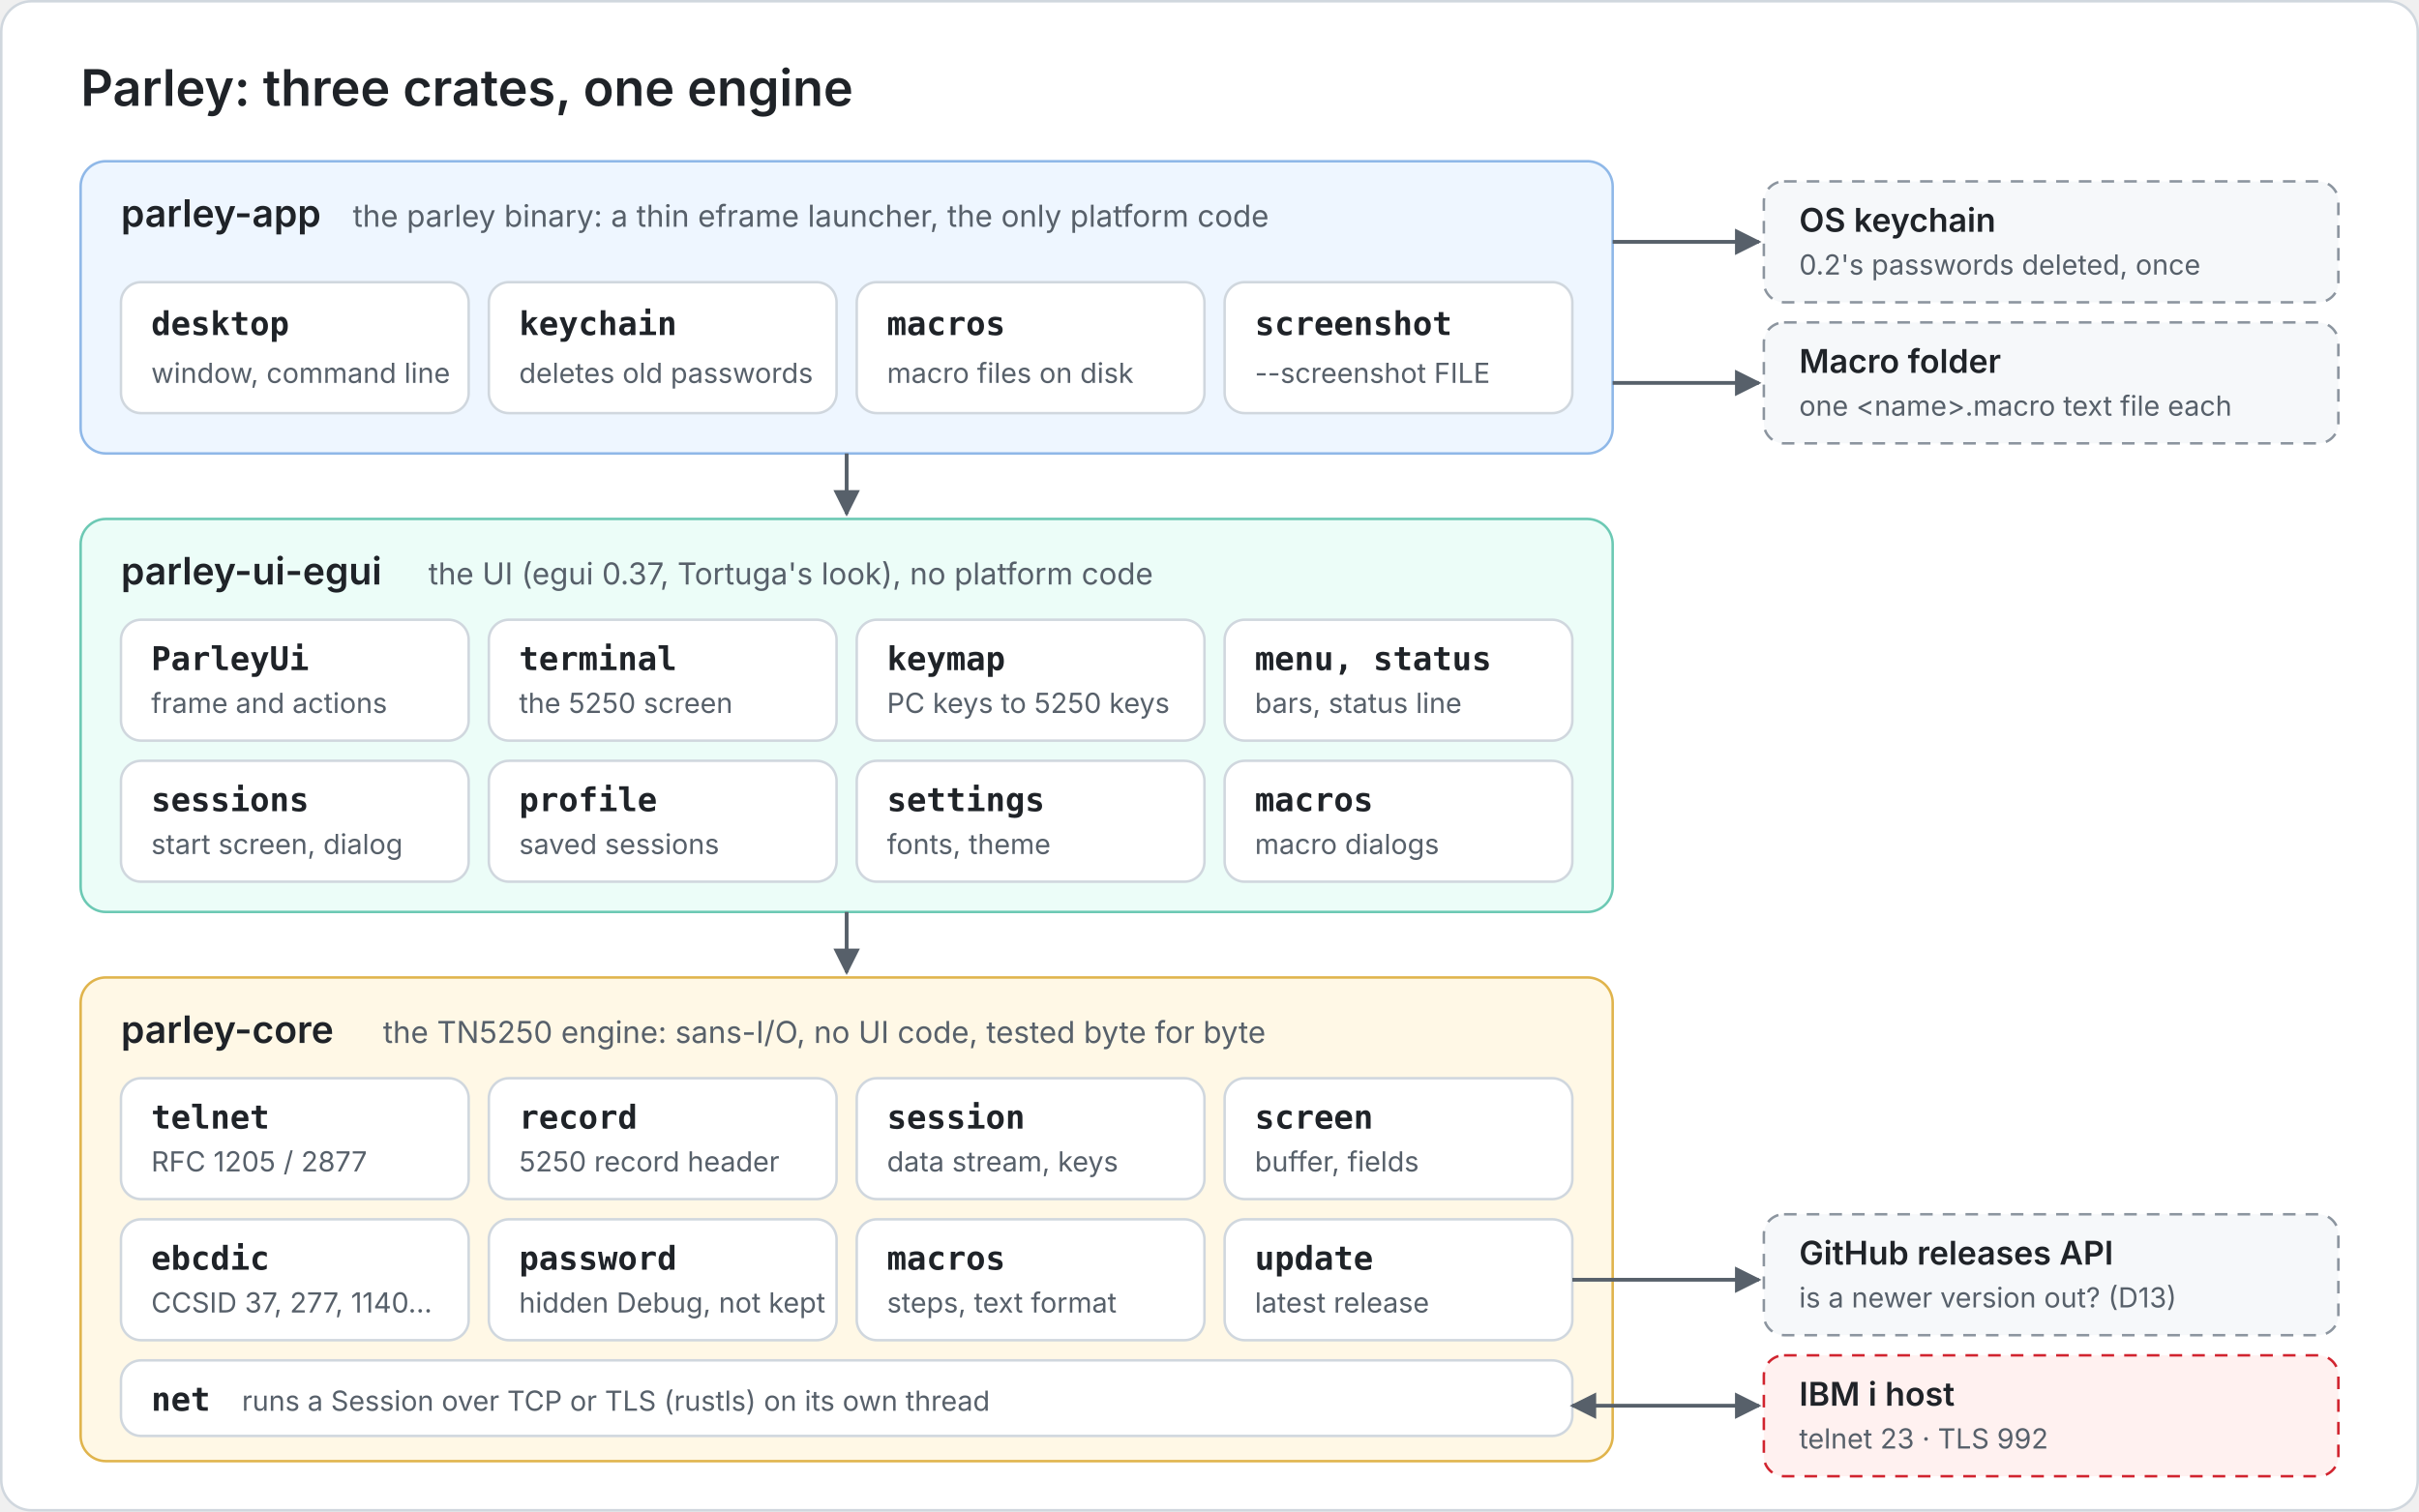
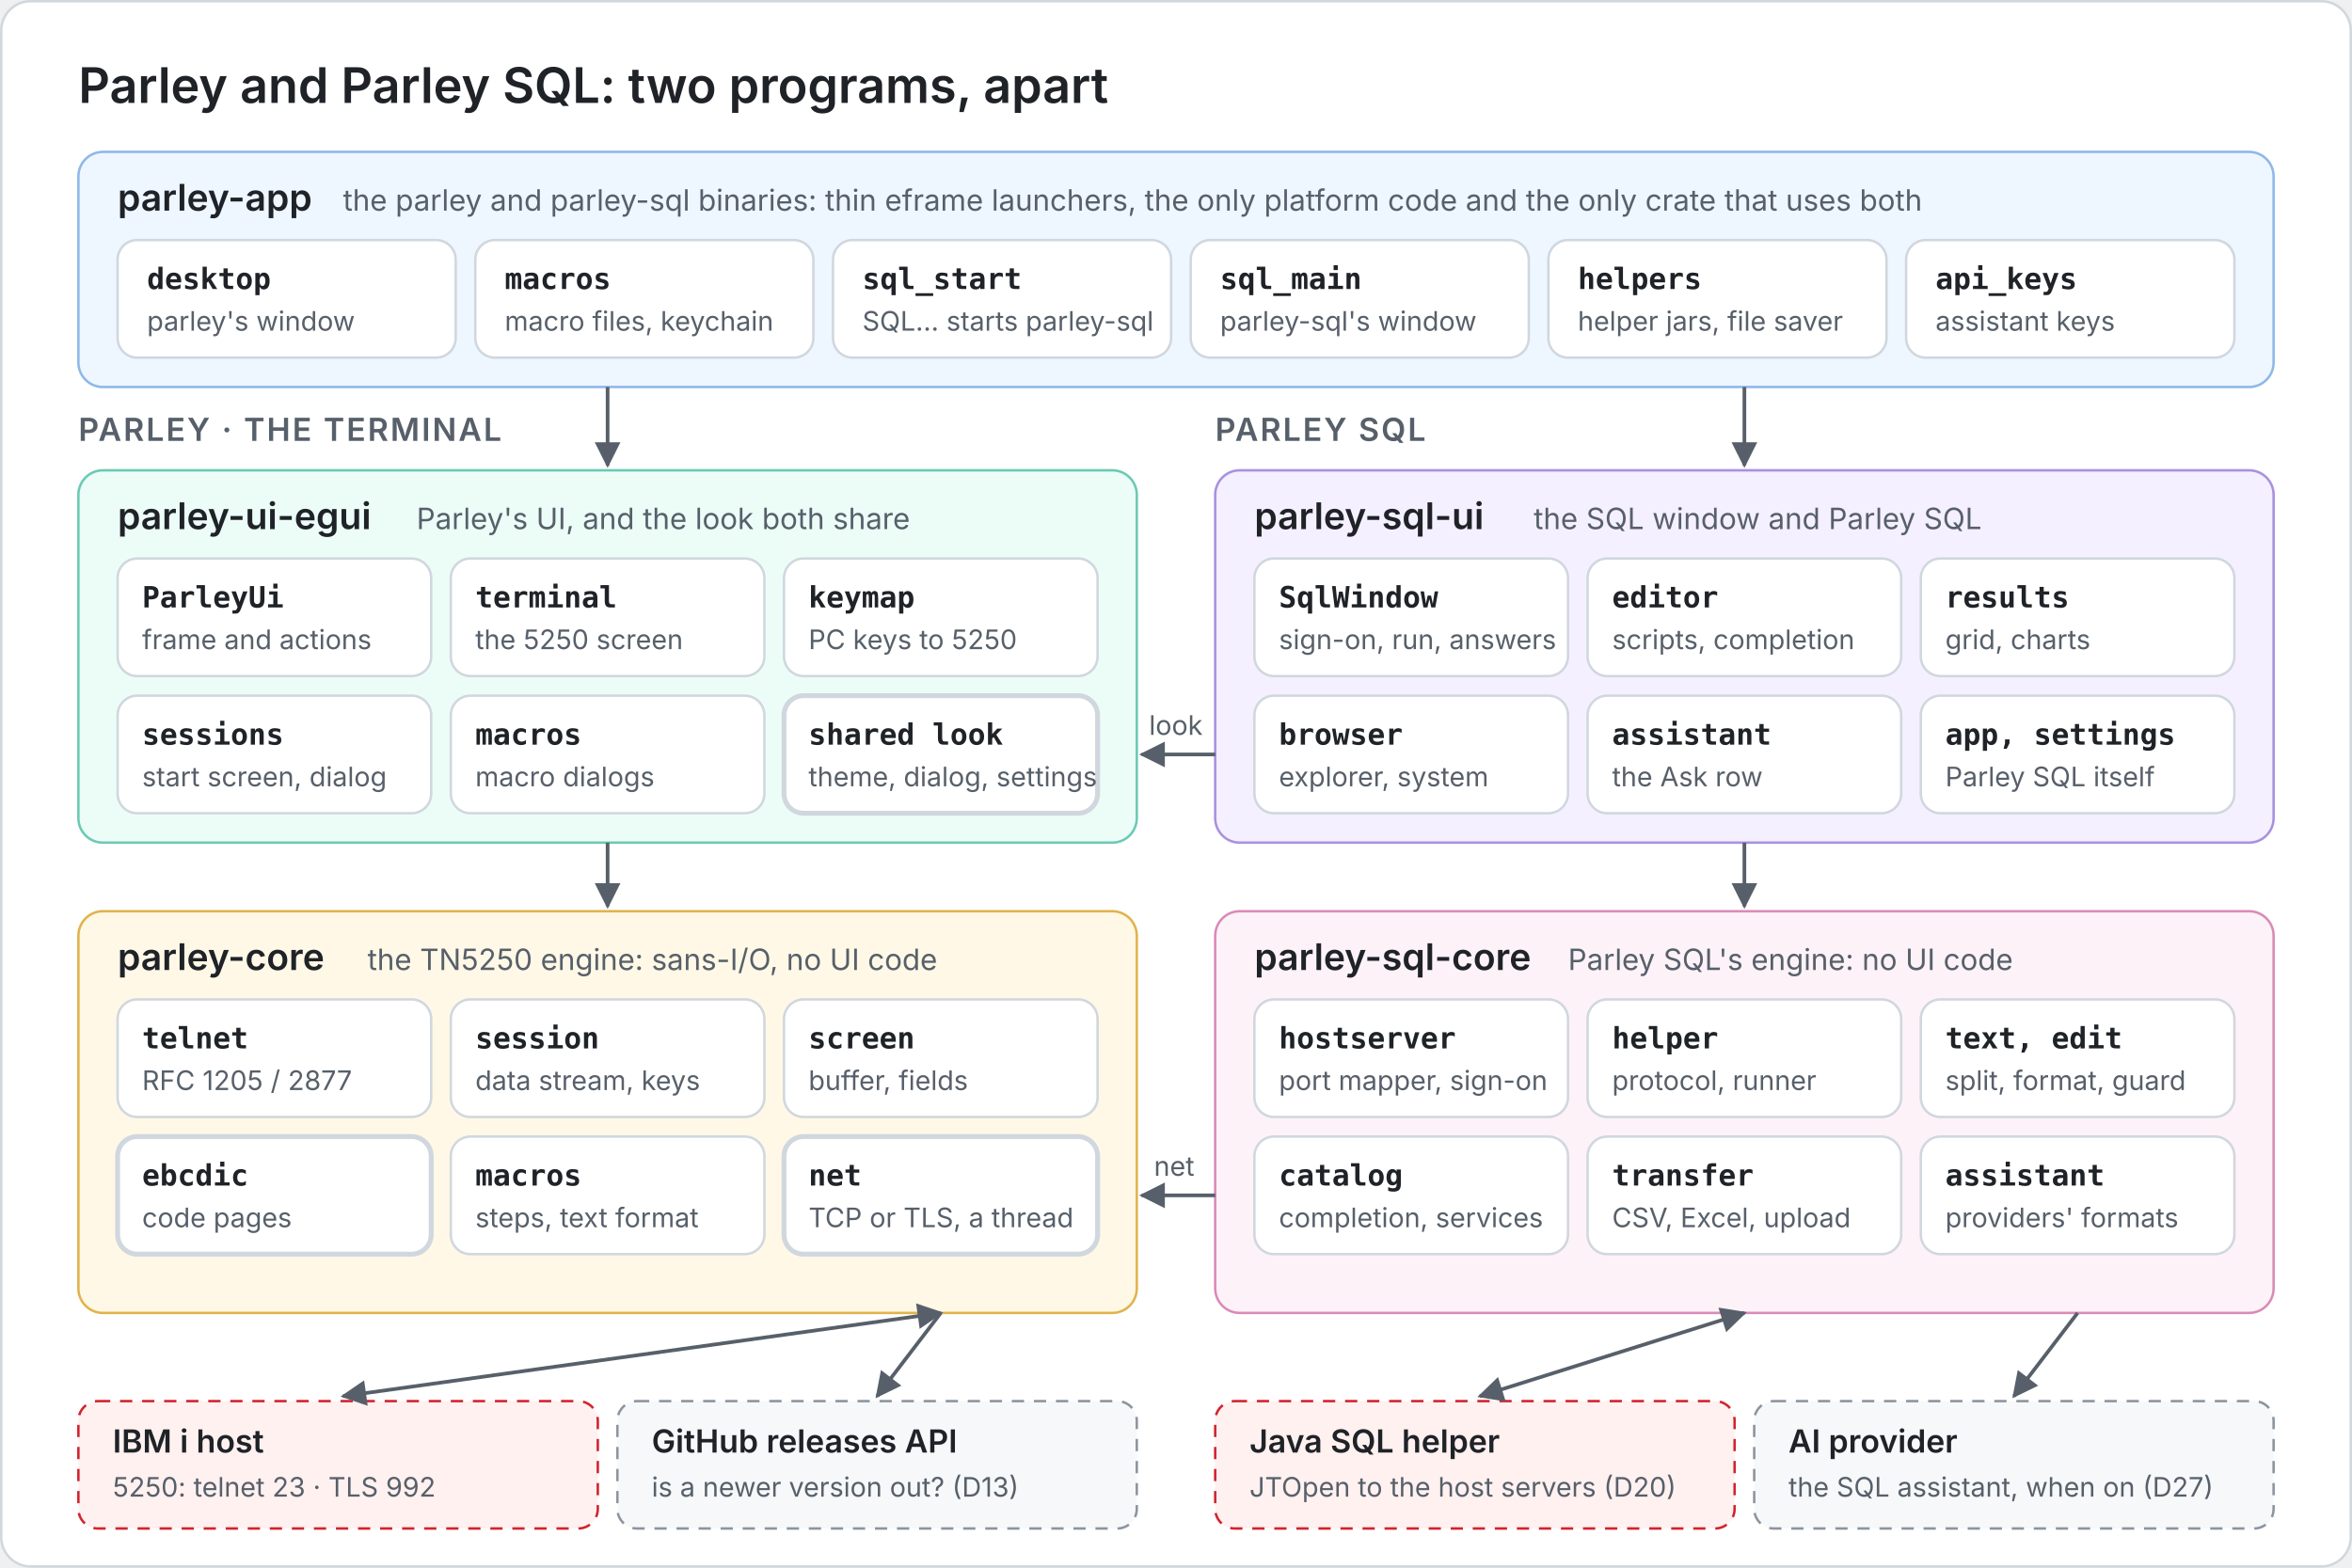
- <svg xmlns="http://www.w3.org/2000/svg" viewBox="0 0 960 600" width="960" height="600" font-family="Inter, 'Segoe UI', Helvetica, Arial, sans-serif">
+ <svg xmlns="http://www.w3.org/2000/svg" viewBox="0 0 960 640" width="960" height="640" font-family="Inter, 'Segoe UI', Helvetica, Arial, sans-serif">
  <defs>
    <marker id="arrow" viewBox="0 0 10 10" refX="9" refY="5" markerWidth="7" markerHeight="7" orient="auto-start-reverse">
      <path d="M0,0 L10,5 L0,10 z" fill="#57606a" />
    </marker>
    <style>
      .crate-title { font-size: 15px; font-weight: 600; fill: #1f2328; }
      .crate-sub { font-size: 12px; fill: #57606a; }
      .chip { fill: #ffffff; stroke: #d0d7de; }
-       .chip-title { font-family: 'JetBrains Mono', Consolas, Menlo, monospace; font-size: 13px; font-weight: 600; fill: #1f2328; }
+       .chip-title { font-family: 'JetBrains Mono', Consolas, Menlo, monospace; font-size: 12px; font-weight: 600; fill: #1f2328; }
      .chip-sub { font-size: 11px; fill: #57606a; }
      .ext { fill: #f6f8fa; stroke: #8c959f; stroke-dasharray: 5 4; }
      .ext-title { font-size: 13px; font-weight: 600; fill: #1f2328; }
      .ext-sub { font-size: 11px; fill: #57606a; }
      .link { stroke: #57606a; stroke-width: 1.5; fill: none; }
      .label { font-size: 11px; fill: #57606a; }
+       .column { font-size: 13px; font-weight: 600; fill: #57606a; letter-spacing: 0.06em; }
    </style>
  </defs>
-   <rect x="0.5" y="0.5" width="959" height="599" rx="12" fill="#ffffff" stroke="#d0d7de" />
-   <text x="32" y="42" font-size="20" font-weight="600" fill="#1f2328">Parley: three crates, one engine</text>
-   <rect x="32" y="64" width="608" height="116" rx="10" fill="#eef6ff" stroke="#8fb8e8" />
-   <text x="48" y="90" class="crate-title">parley-app</text>
-   <text x="140" y="90" class="crate-sub">the parley binary: a thin eframe launcher, the only platform code</text>
+   <rect x="0.5" y="0.5" width="959" height="639" rx="12" fill="#ffffff" stroke="#d0d7de" />
+   <text x="32" y="42" font-size="20" font-weight="600" fill="#1f2328">Parley and Parley SQL: two programs, apart</text>
+   <rect x="32" y="62" width="896" height="96" rx="10" fill="#eef6ff" stroke="#8fb8e8" />
+   <text x="48" y="86" class="crate-title">parley-app</text>
+   <text x="140" y="86" class="crate-sub">the parley and parley-sql binaries: thin eframe launchers, the only platform code and the only crate that uses both</text>
  <g>
-     <rect x="48" y="112" width="138" height="52" rx="8" class="chip" />
-     <text x="60" y="133" class="chip-title">desktop</text>
-     <text x="60" y="152" class="chip-sub">window, command line</text>
-     <rect x="194" y="112" width="138" height="52" rx="8" class="chip" />
-     <text x="206" y="133" class="chip-title">keychain</text>
-     <text x="206" y="152" class="chip-sub">deletes old passwords</text>
-     <rect x="340" y="112" width="138" height="52" rx="8" class="chip" />
-     <text x="352" y="133" class="chip-title">macros</text>
-     <text x="352" y="152" class="chip-sub">macro files on disk</text>
-     <rect x="486" y="112" width="138" height="52" rx="8" class="chip" />
-     <text x="498" y="133" class="chip-title">screenshot</text>
-     <text x="498" y="152" class="chip-sub">--screenshot FILE</text>
+     <rect x="48" y="98" width="138" height="48" rx="8" class="chip" />
+     <text x="60" y="118" class="chip-title">desktop</text>
+     <text x="60" y="135" class="chip-sub">parley's window</text>
+     <rect x="194" y="98" width="138" height="48" rx="8" class="chip" />
+     <text x="206" y="118" class="chip-title">macros</text>
+     <text x="206" y="135" class="chip-sub">macro files, keychain</text>
+     <rect x="340" y="98" width="138" height="48" rx="8" class="chip" />
+     <text x="352" y="118" class="chip-title">sql_start</text>
+     <text x="352" y="135" class="chip-sub">SQL… starts parley-sql</text>
+     <rect x="486" y="98" width="138" height="48" rx="8" class="chip" />
+     <text x="498" y="118" class="chip-title">sql_main</text>
+     <text x="498" y="135" class="chip-sub">parley-sql's window</text>
+     <rect x="632" y="98" width="138" height="48" rx="8" class="chip" />
+     <text x="644" y="118" class="chip-title">helpers</text>
+     <text x="644" y="135" class="chip-sub">helper jars, file saver</text>
+     <rect x="778" y="98" width="134" height="48" rx="8" class="chip" />
+     <text x="790" y="118" class="chip-title">api_keys</text>
+     <text x="790" y="135" class="chip-sub">assistant keys</text>
  </g>
-   <line x1="336" y1="180" x2="336" y2="204" class="link" marker-end="url(#arrow)" />
-   <rect x="32" y="206" width="608" height="156" rx="10" fill="#ecfdf8" stroke="#6cc9b4" />
-   <text x="48" y="232" class="crate-title">parley-ui-egui</text>
-   <text x="170" y="232" class="crate-sub">the UI (egui 0.37, Tortuga's look), no platform code</text>
+   <text x="32" y="180" class="column">PARLEY · THE TERMINAL</text>
+   <text x="496" y="180" class="column">PARLEY SQL</text>
+   <line x1="248" y1="158" x2="248" y2="190" class="link" marker-end="url(#arrow)" />
+   <line x1="712" y1="158" x2="712" y2="190" class="link" marker-end="url(#arrow)" />
+   <rect x="32" y="192" width="432" height="152" rx="10" fill="#ecfdf8" stroke="#6cc9b4" />
+   <text x="48" y="216" class="crate-title">parley-ui-egui</text>
+   <text x="170" y="216" class="crate-sub">Parley's UI, and the look both share</text>
  <g>
-     <rect x="48" y="246" width="138" height="48" rx="8" class="chip" />
-     <text x="60" y="266" class="chip-title">ParleyUi</text>
-     <text x="60" y="283" class="chip-sub">frame and actions</text>
-     <rect x="194" y="246" width="138" height="48" rx="8" class="chip" />
-     <text x="206" y="266" class="chip-title">terminal</text>
-     <text x="206" y="283" class="chip-sub">the 5250 screen</text>
-     <rect x="340" y="246" width="138" height="48" rx="8" class="chip" />
-     <text x="352" y="266" class="chip-title">keymap</text>
-     <text x="352" y="283" class="chip-sub">PC keys to 5250 keys</text>
-     <rect x="486" y="246" width="138" height="48" rx="8" class="chip" />
-     <text x="498" y="266" class="chip-title">menu, status</text>
-     <text x="498" y="283" class="chip-sub">bars, status line</text>
-     <rect x="48" y="302" width="138" height="48" rx="8" class="chip" />
-     <text x="60" y="322" class="chip-title">sessions</text>
-     <text x="60" y="339" class="chip-sub">start screen, dialog</text>
-     <rect x="194" y="302" width="138" height="48" rx="8" class="chip" />
-     <text x="206" y="322" class="chip-title">profile</text>
-     <text x="206" y="339" class="chip-sub">saved sessions</text>
-     <rect x="340" y="302" width="138" height="48" rx="8" class="chip" />
-     <text x="352" y="322" class="chip-title">settings</text>
-     <text x="352" y="339" class="chip-sub">fonts, theme</text>
-     <rect x="486" y="302" width="138" height="48" rx="8" class="chip" />
-     <text x="498" y="322" class="chip-title">macros</text>
-     <text x="498" y="339" class="chip-sub">macro dialogs</text>
+     <rect x="48" y="228" width="128" height="48" rx="8" class="chip" />
+     <text x="58" y="248" class="chip-title">ParleyUi</text>
+     <text x="58" y="265" class="chip-sub">frame and actions</text>
+     <rect x="184" y="228" width="128" height="48" rx="8" class="chip" />
+     <text x="194" y="248" class="chip-title">terminal</text>
+     <text x="194" y="265" class="chip-sub">the 5250 screen</text>
+     <rect x="320" y="228" width="128" height="48" rx="8" class="chip" />
+     <text x="330" y="248" class="chip-title">keymap</text>
+     <text x="330" y="265" class="chip-sub">PC keys to 5250</text>
+     <rect x="48" y="284" width="128" height="48" rx="8" class="chip" />
+     <text x="58" y="304" class="chip-title">sessions</text>
+     <text x="58" y="321" class="chip-sub">start screen, dialog</text>
+     <rect x="184" y="284" width="128" height="48" rx="8" class="chip" />
+     <text x="194" y="304" class="chip-title">macros</text>
+     <text x="194" y="321" class="chip-sub">macro dialogs</text>
+     <rect x="320" y="284" width="128" height="48" rx="8" class="chip" stroke="#6cc9b4" stroke-width="2" />
+     <text x="330" y="304" class="chip-title">shared look</text>
+     <text x="330" y="321" class="chip-sub">theme, dialog, settings</text>
  </g>
-   <line x1="336" y1="362" x2="336" y2="386" class="link" marker-end="url(#arrow)" />
-   <rect x="32" y="388" width="608" height="192" rx="10" fill="#fff8e6" stroke="#e0b44c" />
-   <text x="48" y="414" class="crate-title">parley-core</text>
-   <text x="152" y="414" class="crate-sub">the TN5250 engine: sans-I/O, no UI code, tested byte for byte</text>
+   <rect x="496" y="192" width="432" height="152" rx="10" fill="#f5f0ff" stroke="#a991e0" />
+   <text x="512" y="216" class="crate-title">parley-sql-ui</text>
+   <text x="626" y="216" class="crate-sub">the SQL window and Parley SQL</text>
  <g>
-     <rect x="48" y="428" width="138" height="48" rx="8" class="chip" />
-     <text x="60" y="448" class="chip-title">telnet</text>
-     <text x="60" y="465" class="chip-sub">RFC 1205 / 2877</text>
-     <rect x="194" y="428" width="138" height="48" rx="8" class="chip" />
-     <text x="206" y="448" class="chip-title">record</text>
-     <text x="206" y="465" class="chip-sub">5250 record header</text>
-     <rect x="340" y="428" width="138" height="48" rx="8" class="chip" />
-     <text x="352" y="448" class="chip-title">session</text>
-     <text x="352" y="465" class="chip-sub">data stream, keys</text>
-     <rect x="486" y="428" width="138" height="48" rx="8" class="chip" />
-     <text x="498" y="448" class="chip-title">screen</text>
-     <text x="498" y="465" class="chip-sub">buffer, fields</text>
-     <rect x="48" y="484" width="138" height="48" rx="8" class="chip" />
-     <text x="60" y="504" class="chip-title">ebcdic</text>
-     <text x="60" y="521" class="chip-sub">CCSID 37, 277, 1140…</text>
-     <rect x="194" y="484" width="138" height="48" rx="8" class="chip" />
-     <text x="206" y="504" class="chip-title">password</text>
-     <text x="206" y="521" class="chip-sub">hidden Debug, not kept</text>
-     <rect x="340" y="484" width="138" height="48" rx="8" class="chip" />
-     <text x="352" y="504" class="chip-title">macros</text>
-     <text x="352" y="521" class="chip-sub">steps, text format</text>
-     <rect x="486" y="484" width="138" height="48" rx="8" class="chip" />
-     <text x="498" y="504" class="chip-title">update</text>
-     <text x="498" y="521" class="chip-sub">latest release</text>
-     <rect x="48" y="540" width="576" height="30" rx="8" class="chip" />
-     <text x="60" y="560" class="chip-title">net</text>
-     <text x="96" y="560" class="chip-sub">runs a Session over TCP or TLS (rustls) on its own thread</text>
+     <rect x="512" y="228" width="128" height="48" rx="8" class="chip" />
+     <text x="522" y="248" class="chip-title">SqlWindow</text>
+     <text x="522" y="265" class="chip-sub">sign-on, run, answers</text>
+     <rect x="648" y="228" width="128" height="48" rx="8" class="chip" />
+     <text x="658" y="248" class="chip-title">editor</text>
+     <text x="658" y="265" class="chip-sub">scripts, completion</text>
+     <rect x="784" y="228" width="128" height="48" rx="8" class="chip" />
+     <text x="794" y="248" class="chip-title">results</text>
+     <text x="794" y="265" class="chip-sub">grid, charts</text>
+     <rect x="512" y="284" width="128" height="48" rx="8" class="chip" />
+     <text x="522" y="304" class="chip-title">browser</text>
+     <text x="522" y="321" class="chip-sub">explorer, system</text>
+     <rect x="648" y="284" width="128" height="48" rx="8" class="chip" />
+     <text x="658" y="304" class="chip-title">assistant</text>
+     <text x="658" y="321" class="chip-sub">the Ask row</text>
+     <rect x="784" y="284" width="128" height="48" rx="8" class="chip" />
+     <text x="794" y="304" class="chip-title">app, settings</text>
+     <text x="794" y="321" class="chip-sub">Parley SQL itself</text>
  </g>
-   <rect x="700" y="72" width="228" height="48" rx="8" class="ext" />
-   <text x="714" y="92" class="ext-title">OS keychain</text>
-   <text x="714" y="109" class="ext-sub">0.2's passwords deleted, once</text>
-   <rect x="700" y="128" width="228" height="48" rx="8" class="ext" />
-   <text x="714" y="148" class="ext-title">Macro folder</text>
-   <text x="714" y="165" class="ext-sub">one &lt;name&gt;.macro text file each</text>
-   <rect x="700" y="482" width="228" height="48" rx="8" class="ext" />
-   <text x="714" y="502" class="ext-title">GitHub releases API</text>
-   <text x="714" y="519" class="ext-sub">is a newer version out? (D13)</text>
-   <rect x="700" y="538" width="228" height="48" rx="8" fill="#fff1f0" stroke="#d1242f" stroke-dasharray="5 4" />
-   <text x="714" y="558" class="ext-title">IBM i host</text>
-   <text x="714" y="575" class="ext-sub">telnet 23 · TLS 992</text>
-   <line x1="640" y1="96" x2="698" y2="96" class="link" marker-end="url(#arrow)" />
-   <line x1="640" y1="152" x2="698" y2="152" class="link" marker-end="url(#arrow)" />
-   <line x1="624" y1="508" x2="698" y2="508" class="link" marker-end="url(#arrow)" />
-   <line x1="624" y1="558" x2="698" y2="558" class="link" marker-start="url(#arrow)" marker-end="url(#arrow)" />
+   <line x1="496" y1="308" x2="466" y2="308" class="link" marker-end="url(#arrow)" />
+   <line x1="248" y1="344" x2="248" y2="370" class="link" marker-end="url(#arrow)" />
+   <line x1="712" y1="344" x2="712" y2="370" class="link" marker-end="url(#arrow)" />
+   <rect x="32" y="372" width="432" height="164" rx="10" fill="#fff8e6" stroke="#e0b44c" />
+   <text x="48" y="396" class="crate-title">parley-core</text>
+   <text x="150" y="396" class="crate-sub">the TN5250 engine: sans-I/O, no UI code</text>
+   <g>
+     <rect x="48" y="408" width="128" height="48" rx="8" class="chip" />
+     <text x="58" y="428" class="chip-title">telnet</text>
+     <text x="58" y="445" class="chip-sub">RFC 1205 / 2877</text>
+     <rect x="184" y="408" width="128" height="48" rx="8" class="chip" />
+     <text x="194" y="428" class="chip-title">session</text>
+     <text x="194" y="445" class="chip-sub">data stream, keys</text>
+     <rect x="320" y="408" width="128" height="48" rx="8" class="chip" />
+     <text x="330" y="428" class="chip-title">screen</text>
+     <text x="330" y="445" class="chip-sub">buffer, fields</text>
+     <rect x="48" y="464" width="128" height="48" rx="8" class="chip" stroke="#e0b44c" stroke-width="2" />
+     <text x="58" y="484" class="chip-title">ebcdic</text>
+     <text x="58" y="501" class="chip-sub">code pages</text>
+     <rect x="184" y="464" width="128" height="48" rx="8" class="chip" />
+     <text x="194" y="484" class="chip-title">macros</text>
+     <text x="194" y="501" class="chip-sub">steps, text format</text>
+     <rect x="320" y="464" width="128" height="48" rx="8" class="chip" stroke="#e0b44c" stroke-width="2" />
+     <text x="330" y="484" class="chip-title">net</text>
+     <text x="330" y="501" class="chip-sub">TCP or TLS, a thread</text>
+   </g>
+   <rect x="496" y="372" width="432" height="164" rx="10" fill="#fdf2f8" stroke="#d98bb8" />
+   <text x="512" y="396" class="crate-title">parley-sql-core</text>
+   <text x="640" y="396" class="crate-sub">Parley SQL's engine: no UI code</text>
+   <g>
+     <rect x="512" y="408" width="128" height="48" rx="8" class="chip" />
+     <text x="522" y="428" class="chip-title">hostserver</text>
+     <text x="522" y="445" class="chip-sub">port mapper, sign-on</text>
+     <rect x="648" y="408" width="128" height="48" rx="8" class="chip" />
+     <text x="658" y="428" class="chip-title">helper</text>
+     <text x="658" y="445" class="chip-sub">protocol, runner</text>
+     <rect x="784" y="408" width="128" height="48" rx="8" class="chip" />
+     <text x="794" y="428" class="chip-title">text, edit</text>
+     <text x="794" y="445" class="chip-sub">split, format, guard</text>
+     <rect x="512" y="464" width="128" height="48" rx="8" class="chip" />
+     <text x="522" y="484" class="chip-title">catalog</text>
+     <text x="522" y="501" class="chip-sub">completion, services</text>
+     <rect x="648" y="464" width="128" height="48" rx="8" class="chip" />
+     <text x="658" y="484" class="chip-title">transfer</text>
+     <text x="658" y="501" class="chip-sub">CSV, Excel, upload</text>
+     <rect x="784" y="464" width="128" height="48" rx="8" class="chip" />
+     <text x="794" y="484" class="chip-title">assistant</text>
+     <text x="794" y="501" class="chip-sub">providers' formats</text>
+   </g>
+   <line x1="496" y1="488" x2="466" y2="488" class="link" marker-end="url(#arrow)" />
+   <text x="469" y="300" class="label">look</text>
+   <text x="471" y="480" class="label">net</text>
+   <rect x="32" y="572" width="212" height="52" rx="8" fill="#fff1f0" stroke="#d1242f" stroke-dasharray="5 4" />
+   <text x="46" y="593" class="ext-title">IBM i host</text>
+   <text x="46" y="611" class="ext-sub">5250: telnet 23 · TLS 992</text>
+   <rect x="252" y="572" width="212" height="52" rx="8" class="ext" />
+   <text x="266" y="593" class="ext-title">GitHub releases API</text>
+   <text x="266" y="611" class="ext-sub">is a newer version out? (D13)</text>
+   <rect x="496" y="572" width="212" height="52" rx="8" fill="#fff1f0" stroke="#d1242f" stroke-dasharray="5 4" />
+   <text x="510" y="593" class="ext-title">Java SQL helper</text>
+   <text x="510" y="611" class="ext-sub">JTOpen to the host servers (D20)</text>
+   <rect x="716" y="572" width="212" height="52" rx="8" class="ext" />
+   <text x="730" y="593" class="ext-title">AI provider</text>
+   <text x="730" y="611" class="ext-sub">the SQL assistant, when on (D27)</text>
+   <line x1="384" y1="536" x2="140" y2="570" class="link" marker-start="url(#arrow)" marker-end="url(#arrow)" />
+   <line x1="384" y1="536" x2="358" y2="570" class="link" marker-end="url(#arrow)" />
+   <line x1="712" y1="536" x2="604" y2="570" class="link" marker-start="url(#arrow)" marker-end="url(#arrow)" />
+   <line x1="848" y1="536" x2="822" y2="570" class="link" marker-end="url(#arrow)" />
</svg>
